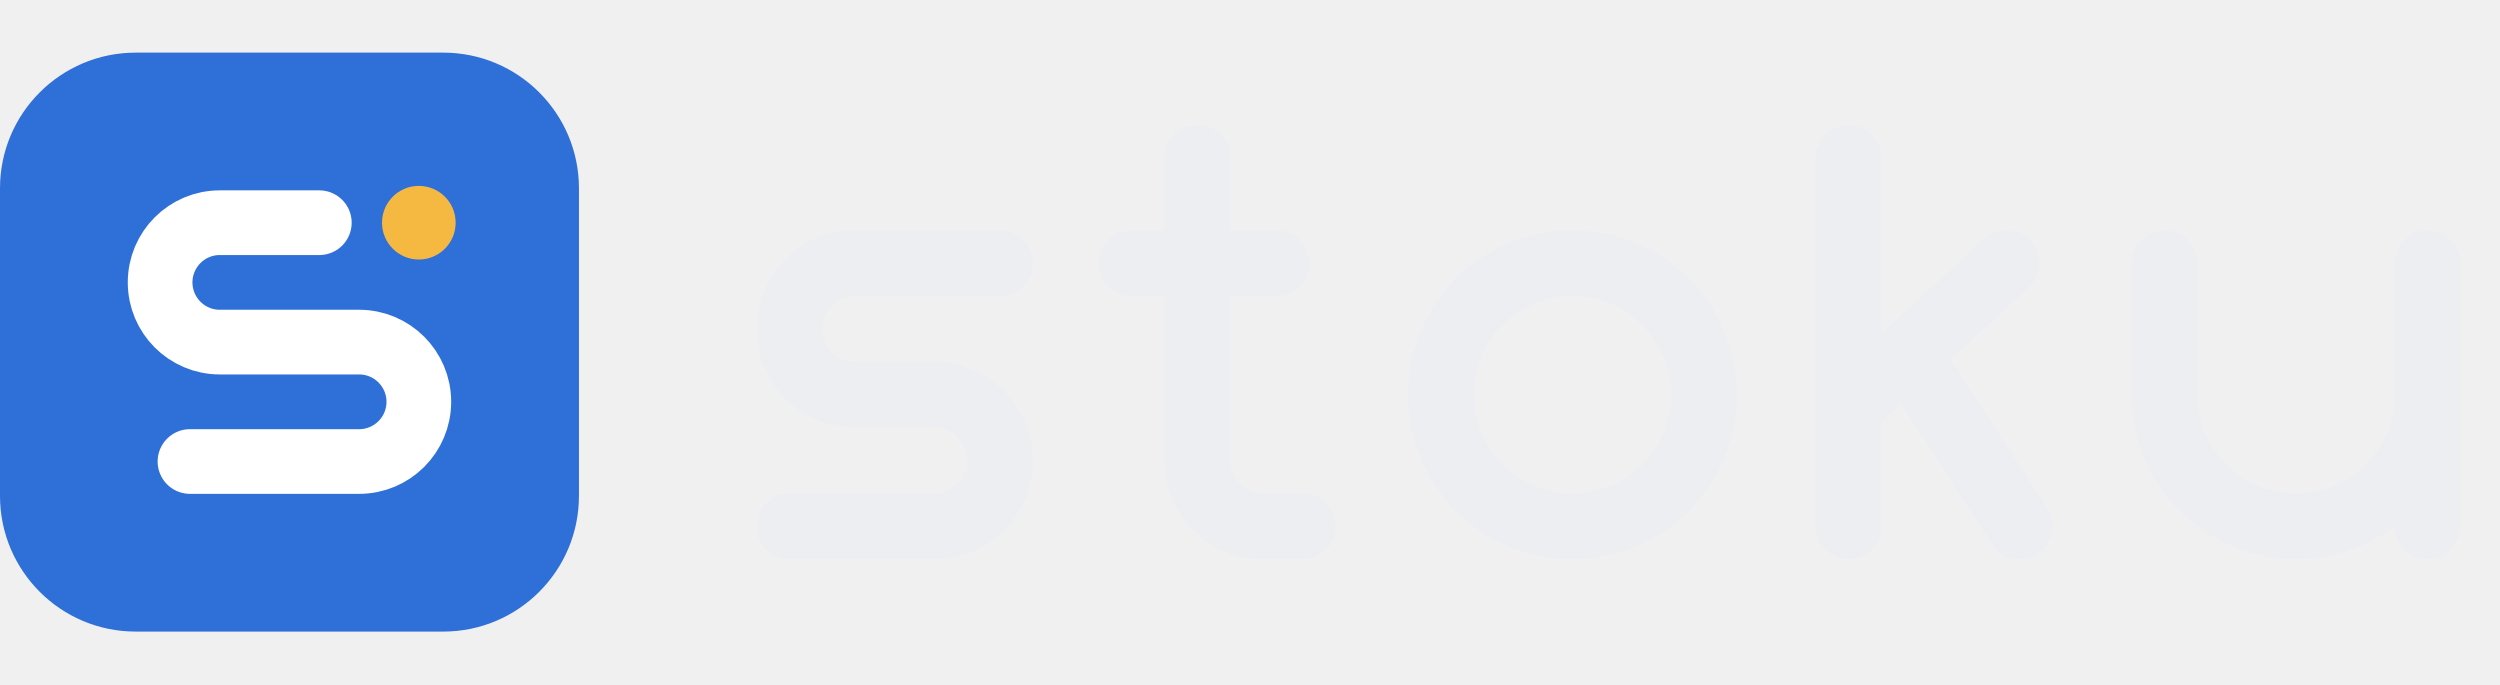
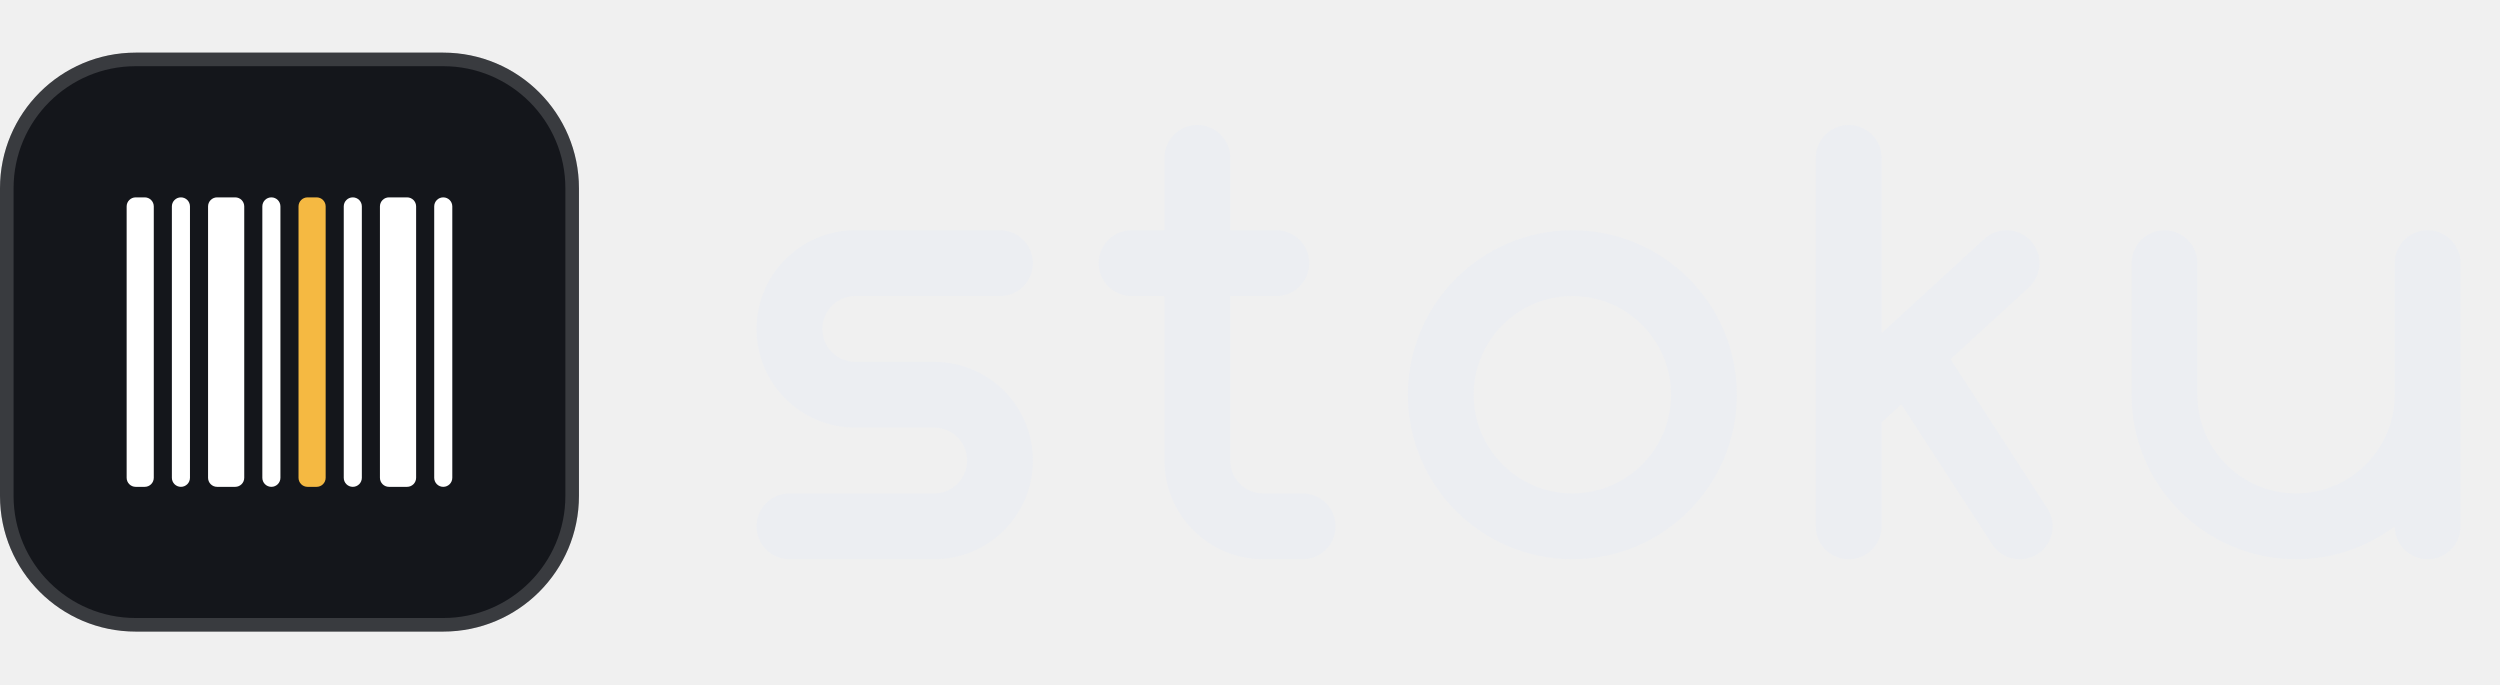
<svg xmlns="http://www.w3.org/2000/svg" width="190" height="52" viewBox="0 0 190 52">
  <g transform="translate(0 4) scale(.6875)">
-     <rect width="64" height="64" rx="15" fill="#2f6fd8" />
-     <g transform="translate(32 32) scale(1.1) translate(-32 -32)">
-       <path d="M35 20H25a6 6 0 0 0 0 12h14a6 6 0 0 1 0 12H22" fill="none" stroke="#fff" stroke-width="6.5" stroke-linecap="round" stroke-linejoin="round" />
-       <circle cx="45" cy="20" r="3.7" fill="#f5b942" />
-     </g>
+     <rect width="64" height="64" rx="15" fill="#14161b" />
+     <rect x=".75" y=".75" width="62.5" height="62.5" rx="14.25" fill="none" stroke="#fff" stroke-opacity=".16" stroke-width="1.5" />
+     <rect x="14" y="16" width="3" height="32" rx="1" fill="#fff" />
+     <rect x="19" y="16" width="2" height="32" rx="1" fill="#fff" />
+     <rect x="23" y="16" width="4" height="32" rx="1" fill="#fff" />
+     <rect x="29" y="16" width="2" height="32" rx="1" fill="#fff" />
+     <rect x="33" y="16" width="3" height="32" rx="1" fill="#f5b942" />
+     <rect x="38" y="16" width="2" height="32" rx="1" fill="#fff" />
+     <rect x="42" y="16" width="4" height="32" rx="1" fill="#fff" />
+     <rect x="48" y="16" width="2" height="32" rx="1" fill="#fff" />
  </g>
  <g fill="none" stroke="#eceef2" stroke-width="5" stroke-linecap="round" stroke-linejoin="round">
    <path d="M76 20H65a5 5 0 0 0 0 10h6a5 5 0 0 1 0 10H60" />
    <path d="M91 12v23a5 5 0 0 0 5 5h3M86 20h11" />
    <circle cx="119.5" cy="30" r="10" />
    <path d="M140.5 12v28M152.5 20l-12 11M145 26.9l8.5 13.1" />
    <path d="M164.5 20v10a10 10 0 0 0 20 0M184.5 20v20" />
  </g>
</svg>
